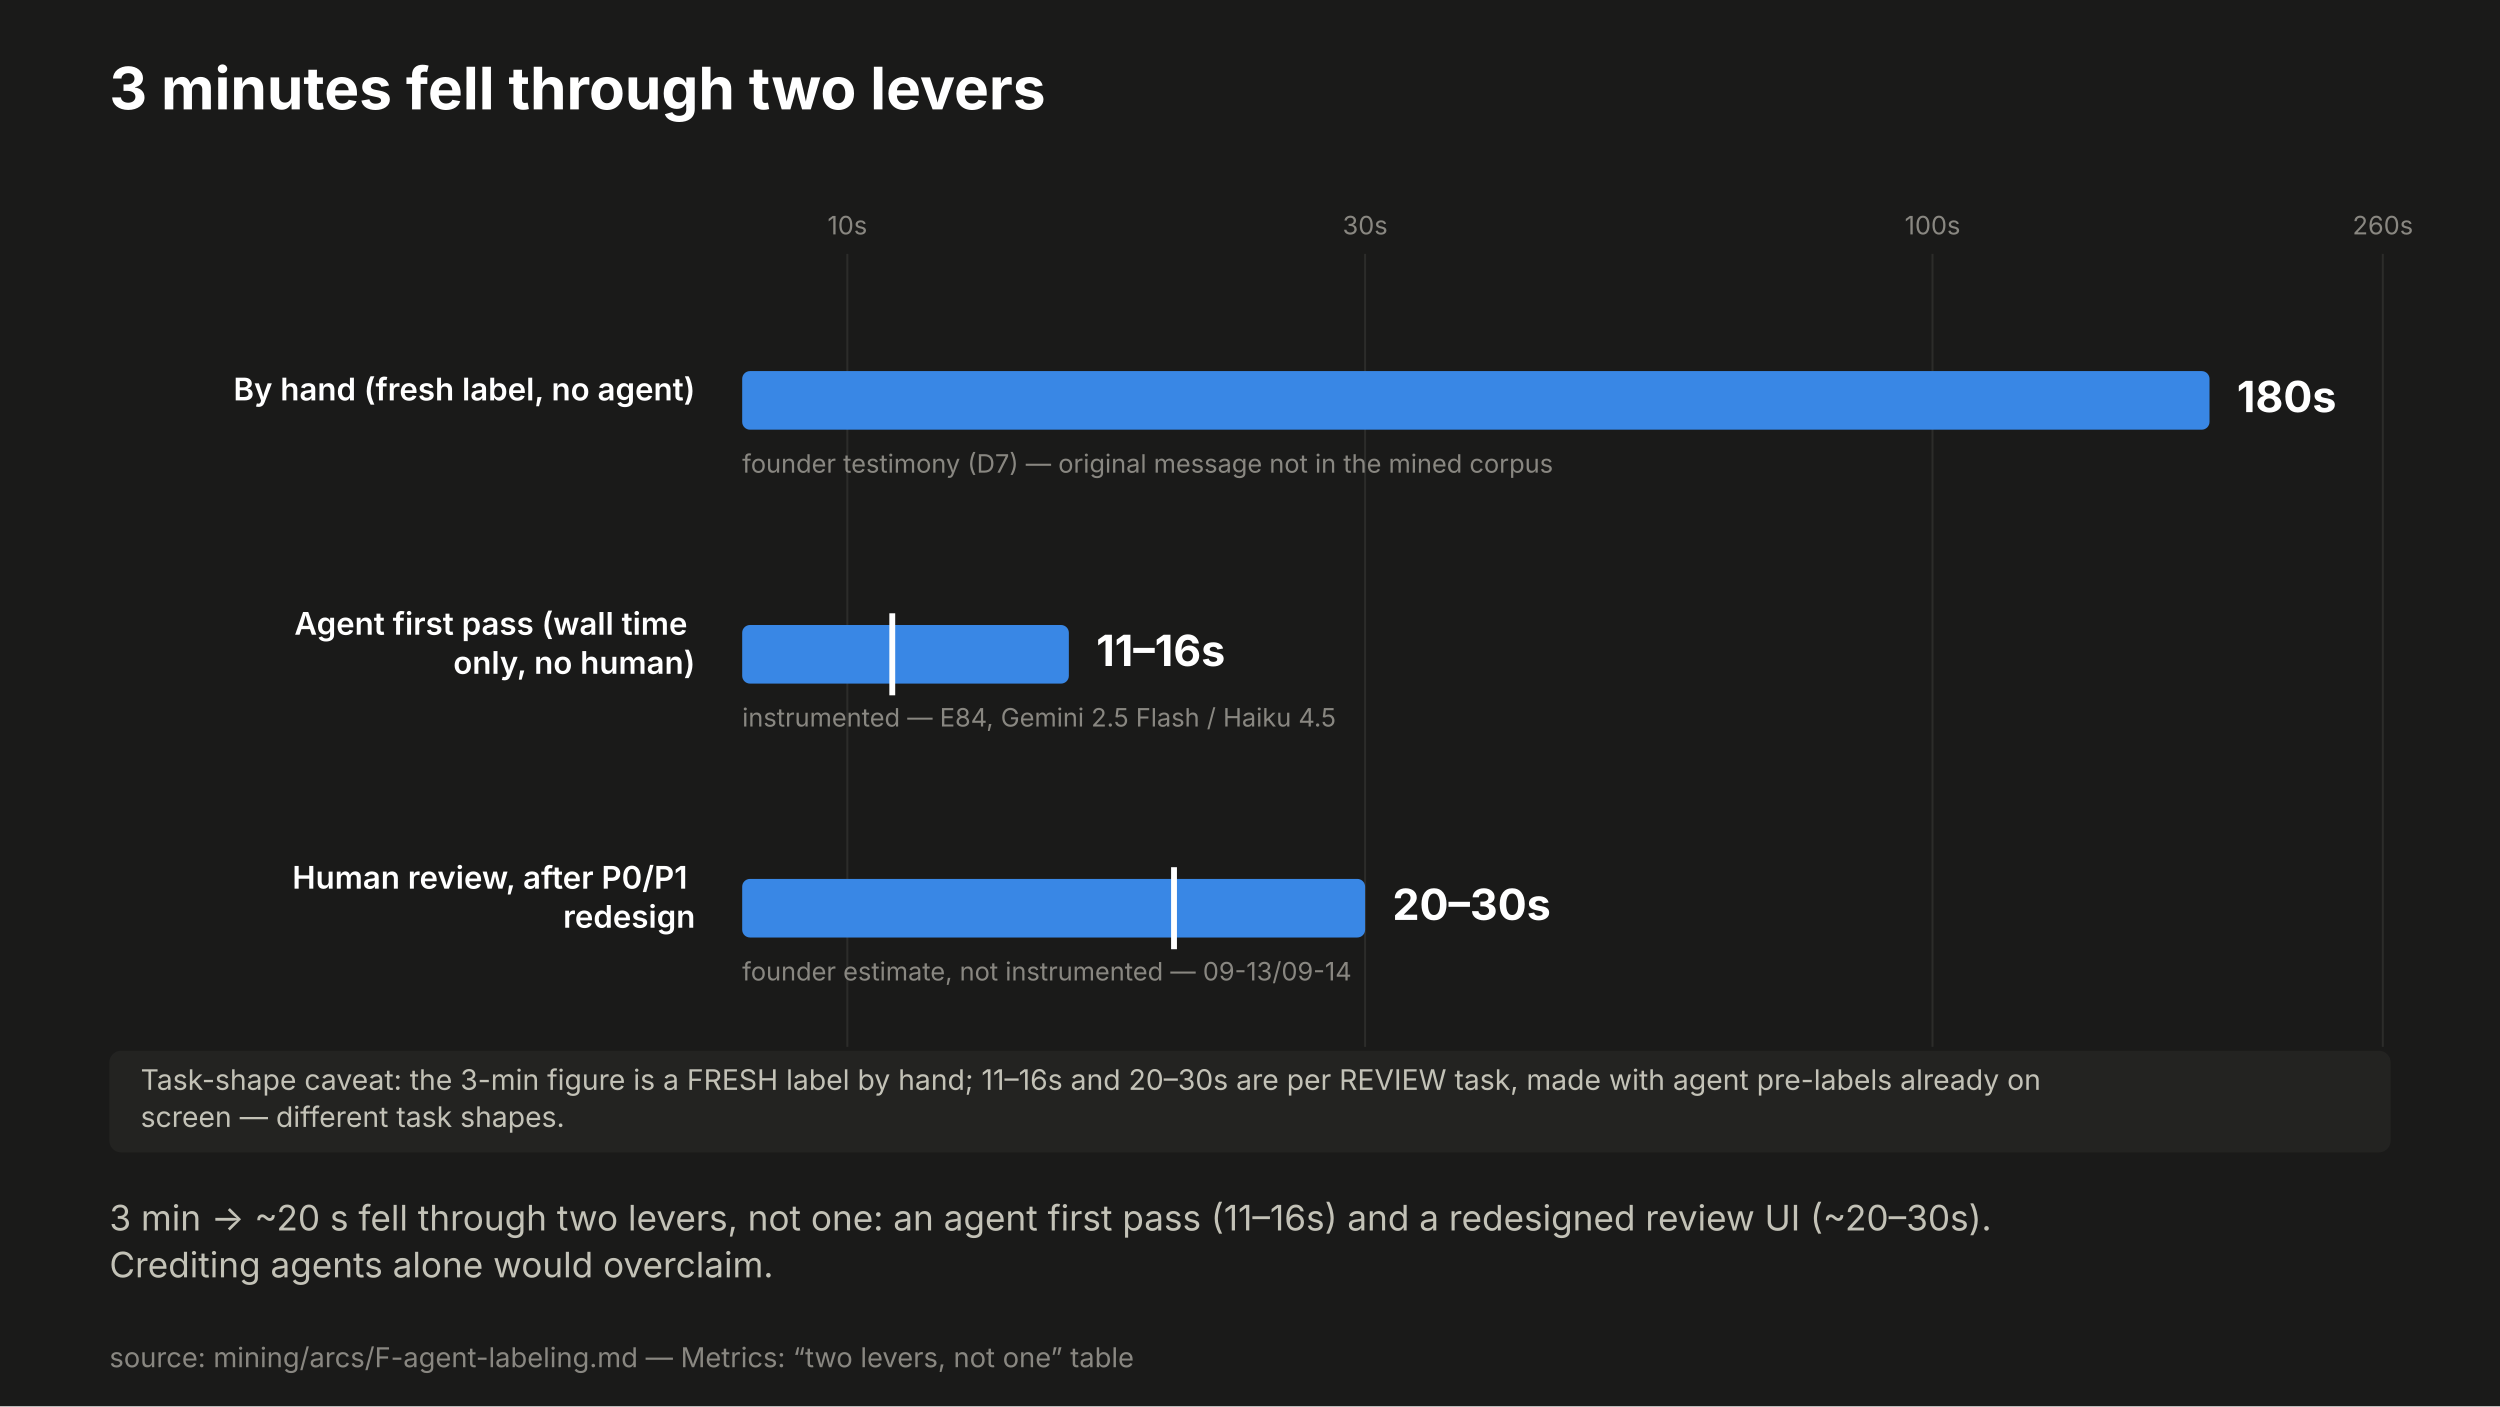
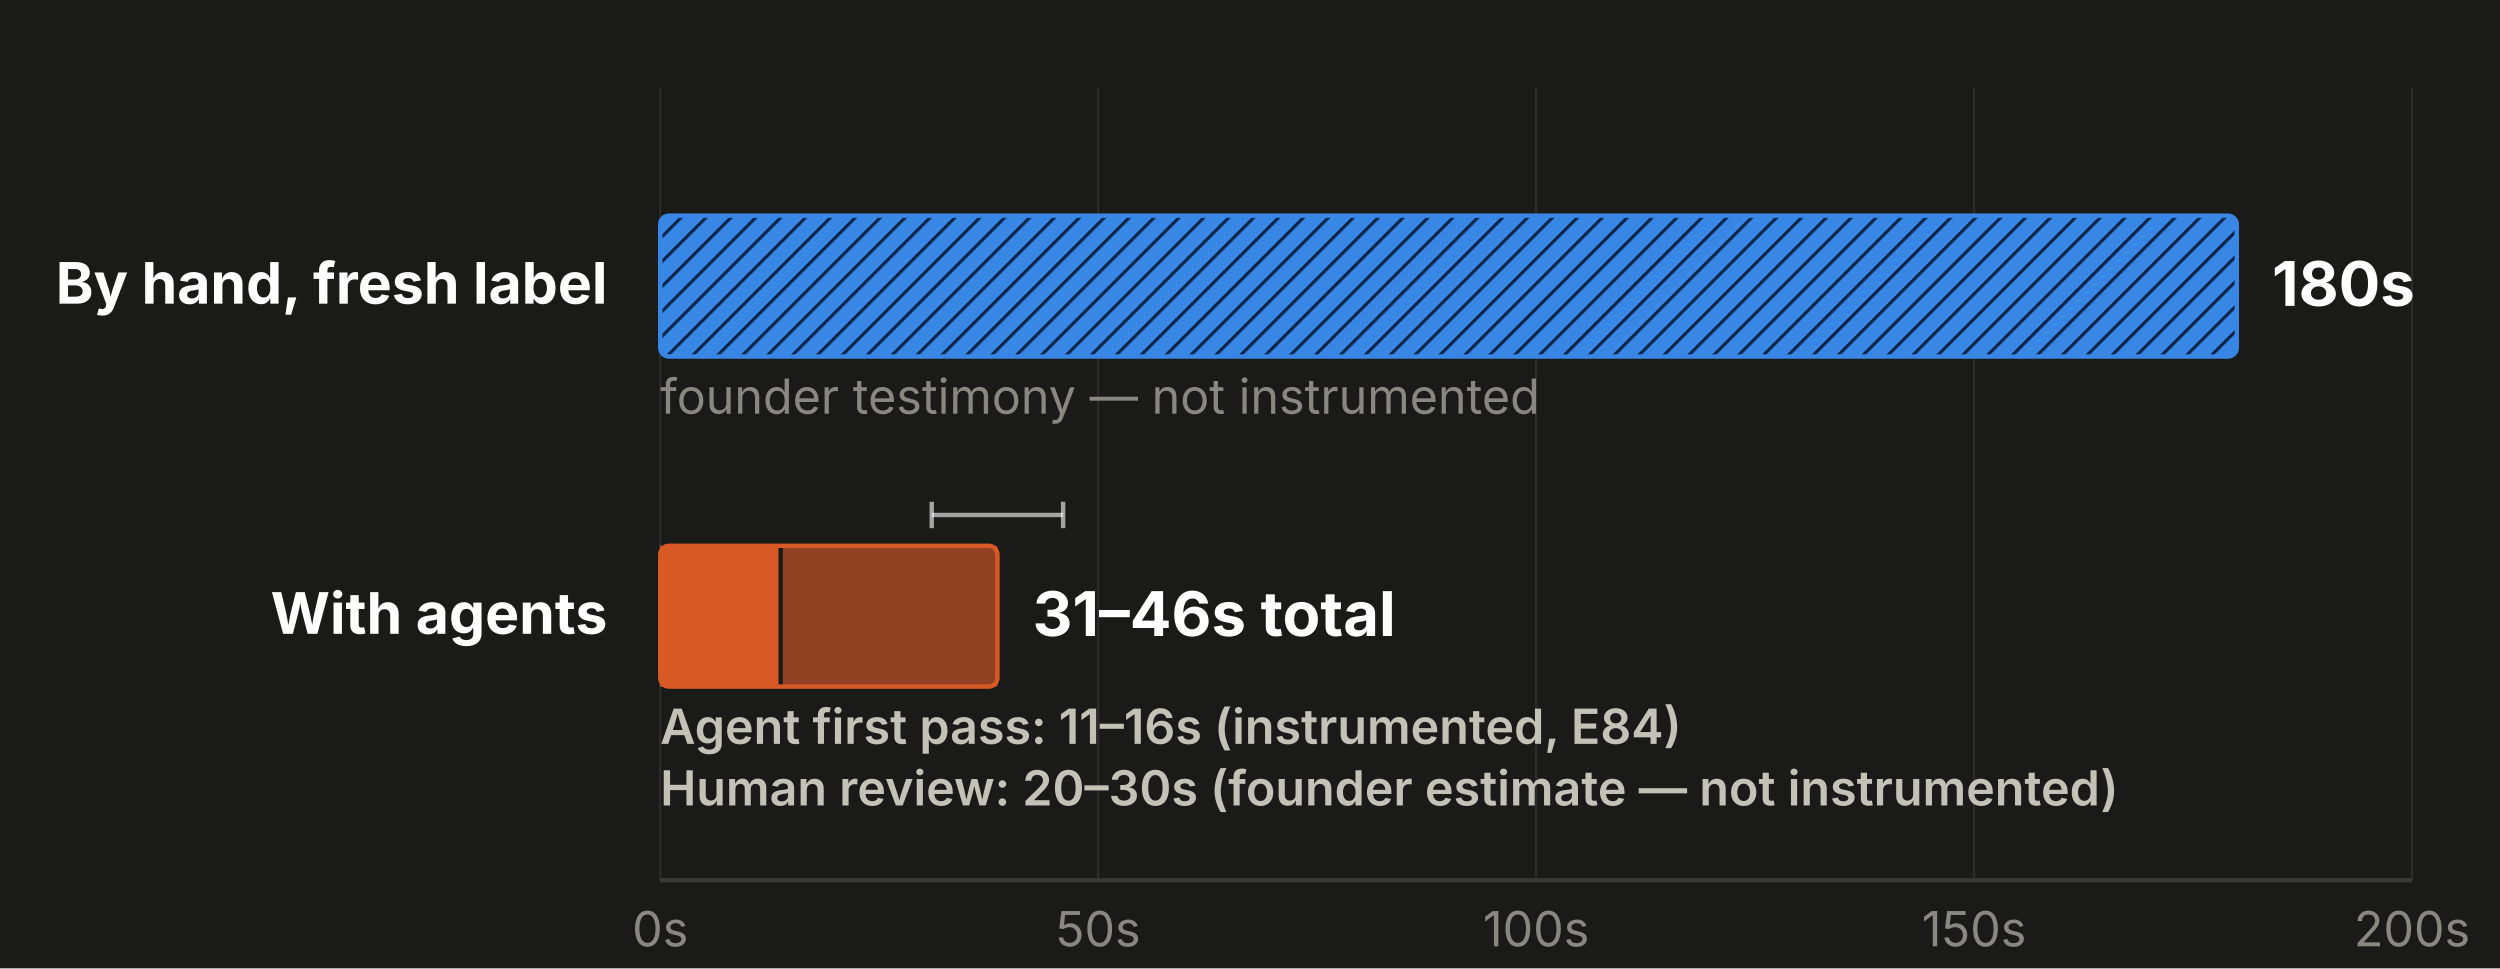
- <svg xmlns="http://www.w3.org/2000/svg" viewBox="0 0 1280 720" width="1280" height="720" font-family="system-ui, -apple-system, &quot;Segoe UI&quot;, sans-serif">
-   <rect x="0" y="0" width="1280" height="720" fill="#1a1a19" />
-   <text x="56" y="56" fill="#ffffff" font-size="30" font-weight="700">3 minutes fell through two levers</text>
-   <line x1="433.843" y1="130" x2="433.843" y2="536" stroke="#2c2c2a" stroke-width="1" />
-   <text x="433.843" y="120" text-anchor="middle" fill="#898781" font-size="13">10s</text>
-   <line x1="698.931" y1="130" x2="698.931" y2="536" stroke="#2c2c2a" stroke-width="1" />
-   <text x="698.931" y="120" text-anchor="middle" fill="#898781" font-size="13">30s</text>
-   <line x1="989.441" y1="130" x2="989.441" y2="536" stroke="#2c2c2a" stroke-width="1" />
-   <text x="989.441" y="120" text-anchor="middle" fill="#898781" font-size="13">100s</text>
-   <line x1="1220" y1="130" x2="1220" y2="536" stroke="#2c2c2a" stroke-width="1" />
-   <text x="1220" y="120" text-anchor="middle" fill="#898781" font-size="13">260s</text>
-   <text x="356" y="205" text-anchor="end" fill="#ffffff" font-size="16" font-weight="600">
-     <tspan x="356" y="205">By hand (fresh label, no agent)</tspan>
-   </text>
-   <rect x="380" y="190" width="751.27" height="30" rx="4" fill="#3987e5" />
-   <text x="1145.27" y="211" fill="#ffffff" font-size="22" font-weight="700">180s</text>
-   <text x="380" y="242" fill="#898781" font-size="13">founder testimony (D7) — original message not in the mined corpus</text>
-   <text x="356" y="325" text-anchor="end" fill="#ffffff" font-size="16" font-weight="600">
-     <tspan x="356" y="325">Agent first pass (wall time</tspan>
-     <tspan x="356" y="345">only, no human)</tspan>
-   </text>
-   <rect x="380" y="320" width="167.252" height="30" rx="4" fill="#3987e5" />
-   <line x1="456.841" y1="314" x2="456.841" y2="356" stroke="#ffffff" stroke-width="3" />
-   <text x="561.252" y="341" fill="#ffffff" font-size="22" font-weight="700">11–16s</text>
-   <text x="380" y="372" fill="#898781" font-size="13">instrumented — E84, Gemini 2.5 Flash / Haiku 4.5</text>
-   <text x="356" y="455" text-anchor="end" fill="#ffffff" font-size="16" font-weight="600">
-     <tspan x="356" y="455">Human review, after P0/P1</tspan>
-     <tspan x="356" y="475">redesign</tspan>
-   </text>
-   <rect x="380" y="450" width="318.931" height="30" rx="4" fill="#3987e5" />
-   <line x1="601.095" y1="444" x2="601.095" y2="486" stroke="#ffffff" stroke-width="3" />
-   <text x="712.931" y="471" fill="#ffffff" font-size="22" font-weight="700">20–30s</text>
-   <text x="380" y="502" fill="#898781" font-size="13">founder estimate, not instrumented — 09-13/09-14</text>
-   <rect x="56" y="538" width="1168" height="52" rx="6" fill="#2c2c2a" opacity="0.5" />
-   <text x="72" y="558" fill="#c3c2b7" font-size="14.5">
-     <tspan x="72" y="558">Task-shape caveat: the 3-min figure is a FRESH label by hand; 11–16s and 20–30s are per REVIEW task, made with agent pre-labels already on</tspan>
-     <tspan x="72" y="577">screen — different task shapes.</tspan>
-   </text>
-   <text x="56" y="630" fill="#c3c2b7" font-size="18">
-     <tspan x="56" y="630">3 min → ~20 s fell through two levers, not one: an agent first pass (11–16s) and a redesigned review UI (~20–30s).</tspan>
-     <tspan x="56" y="654">Crediting agents alone would overclaim.</tspan>
-   </text>
-   <text x="56" y="700" fill="#898781" font-size="14">source: mining/arcs/F-agent-labeling.md — Metrics: “two levers, not one” table</text>
+ <svg xmlns="http://www.w3.org/2000/svg" viewBox="0 0 1136 440" width="1136" height="440" font-family="system-ui, -apple-system, &quot;Segoe UI&quot;, sans-serif">
+   <rect x="0" y="0" width="1136" height="440" fill="#1a1a19" />
+   <defs>
+     <pattern id="hatch-hand" width="8" height="8" patternTransform="rotate(45)" patternUnits="userSpaceOnUse">
+       <rect width="8" height="8" fill="#3987e5" />
+       <line x1="0" y1="0" x2="0" y2="8" stroke="#0d2a52" stroke-width="3" />
+     </pattern>
+   </defs>
+   <line x1="300" y1="40" x2="300" y2="400" stroke="#2c2c2a" stroke-width="1" />
+   <text x="300" y="430" text-anchor="middle" fill="#898781" font-size="22">0s</text>
+   <line x1="499" y1="40" x2="499" y2="400" stroke="#2c2c2a" stroke-width="1" />
+   <text x="499" y="430" text-anchor="middle" fill="#898781" font-size="22">50s</text>
+   <line x1="698" y1="40" x2="698" y2="400" stroke="#2c2c2a" stroke-width="1" />
+   <text x="698" y="430" text-anchor="middle" fill="#898781" font-size="22">100s</text>
+   <line x1="897" y1="40" x2="897" y2="400" stroke="#2c2c2a" stroke-width="1" />
+   <text x="897" y="430" text-anchor="middle" fill="#898781" font-size="22">150s</text>
+   <line x1="1096" y1="40" x2="1096" y2="400" stroke="#2c2c2a" stroke-width="1" />
+   <text x="1096" y="430" text-anchor="middle" fill="#898781" font-size="22">200s</text>
+   <line x1="300" y1="400" x2="1096" y2="400" stroke="#383835" stroke-width="2" />
+   <text x="276" y="138" text-anchor="end" fill="#ffffff" font-size="26" font-weight="700">By hand, fresh label</text>
+   <rect x="300" y="98" width="716.4" height="64" rx="4" fill="url(#hatch-hand)" stroke="#3987e5" stroke-width="2" />
+   <text x="1032.4" y="139" fill="#ffffff" font-size="28" font-weight="700">180s</text>
+   <text x="300" y="188" fill="#898781" font-size="22">founder testimony — not instrumented</text>
+   <text x="276" y="288" text-anchor="end" fill="#ffffff" font-size="26" font-weight="700">With agents</text>
+   <rect x="300" y="248" width="53.73" height="64" fill="#d95926" />
+   <rect x="355.73" y="248" width="97.5" height="64" fill="#d95926" opacity="0.62" />
+   <rect x="300" y="248" width="153.23" height="64" fill="none" stroke="#d95926" stroke-width="2" rx="4" />
+   <line x1="423.38" y1="234" x2="483.08" y2="234" stroke="#ffffff" stroke-width="2" opacity="0.6" />
+   <line x1="423.38" y1="228" x2="423.38" y2="240" stroke="#ffffff" stroke-width="2" opacity="0.6" />
+   <line x1="483.08" y1="228" x2="483.08" y2="240" stroke="#ffffff" stroke-width="2" opacity="0.6" />
+   <text x="469.23" y="289" fill="#ffffff" font-size="28" font-weight="700">31–46s total</text>
+   <text x="300" y="338" fill="#c3c2b7" font-size="22" font-weight="600">Agent first pass: 11–16s (instrumented, E84)</text>
+   <text x="300" y="366" fill="#c3c2b7" font-size="22" font-weight="600">Human review: 20–30s (founder estimate — not instrumented)</text>
</svg>
